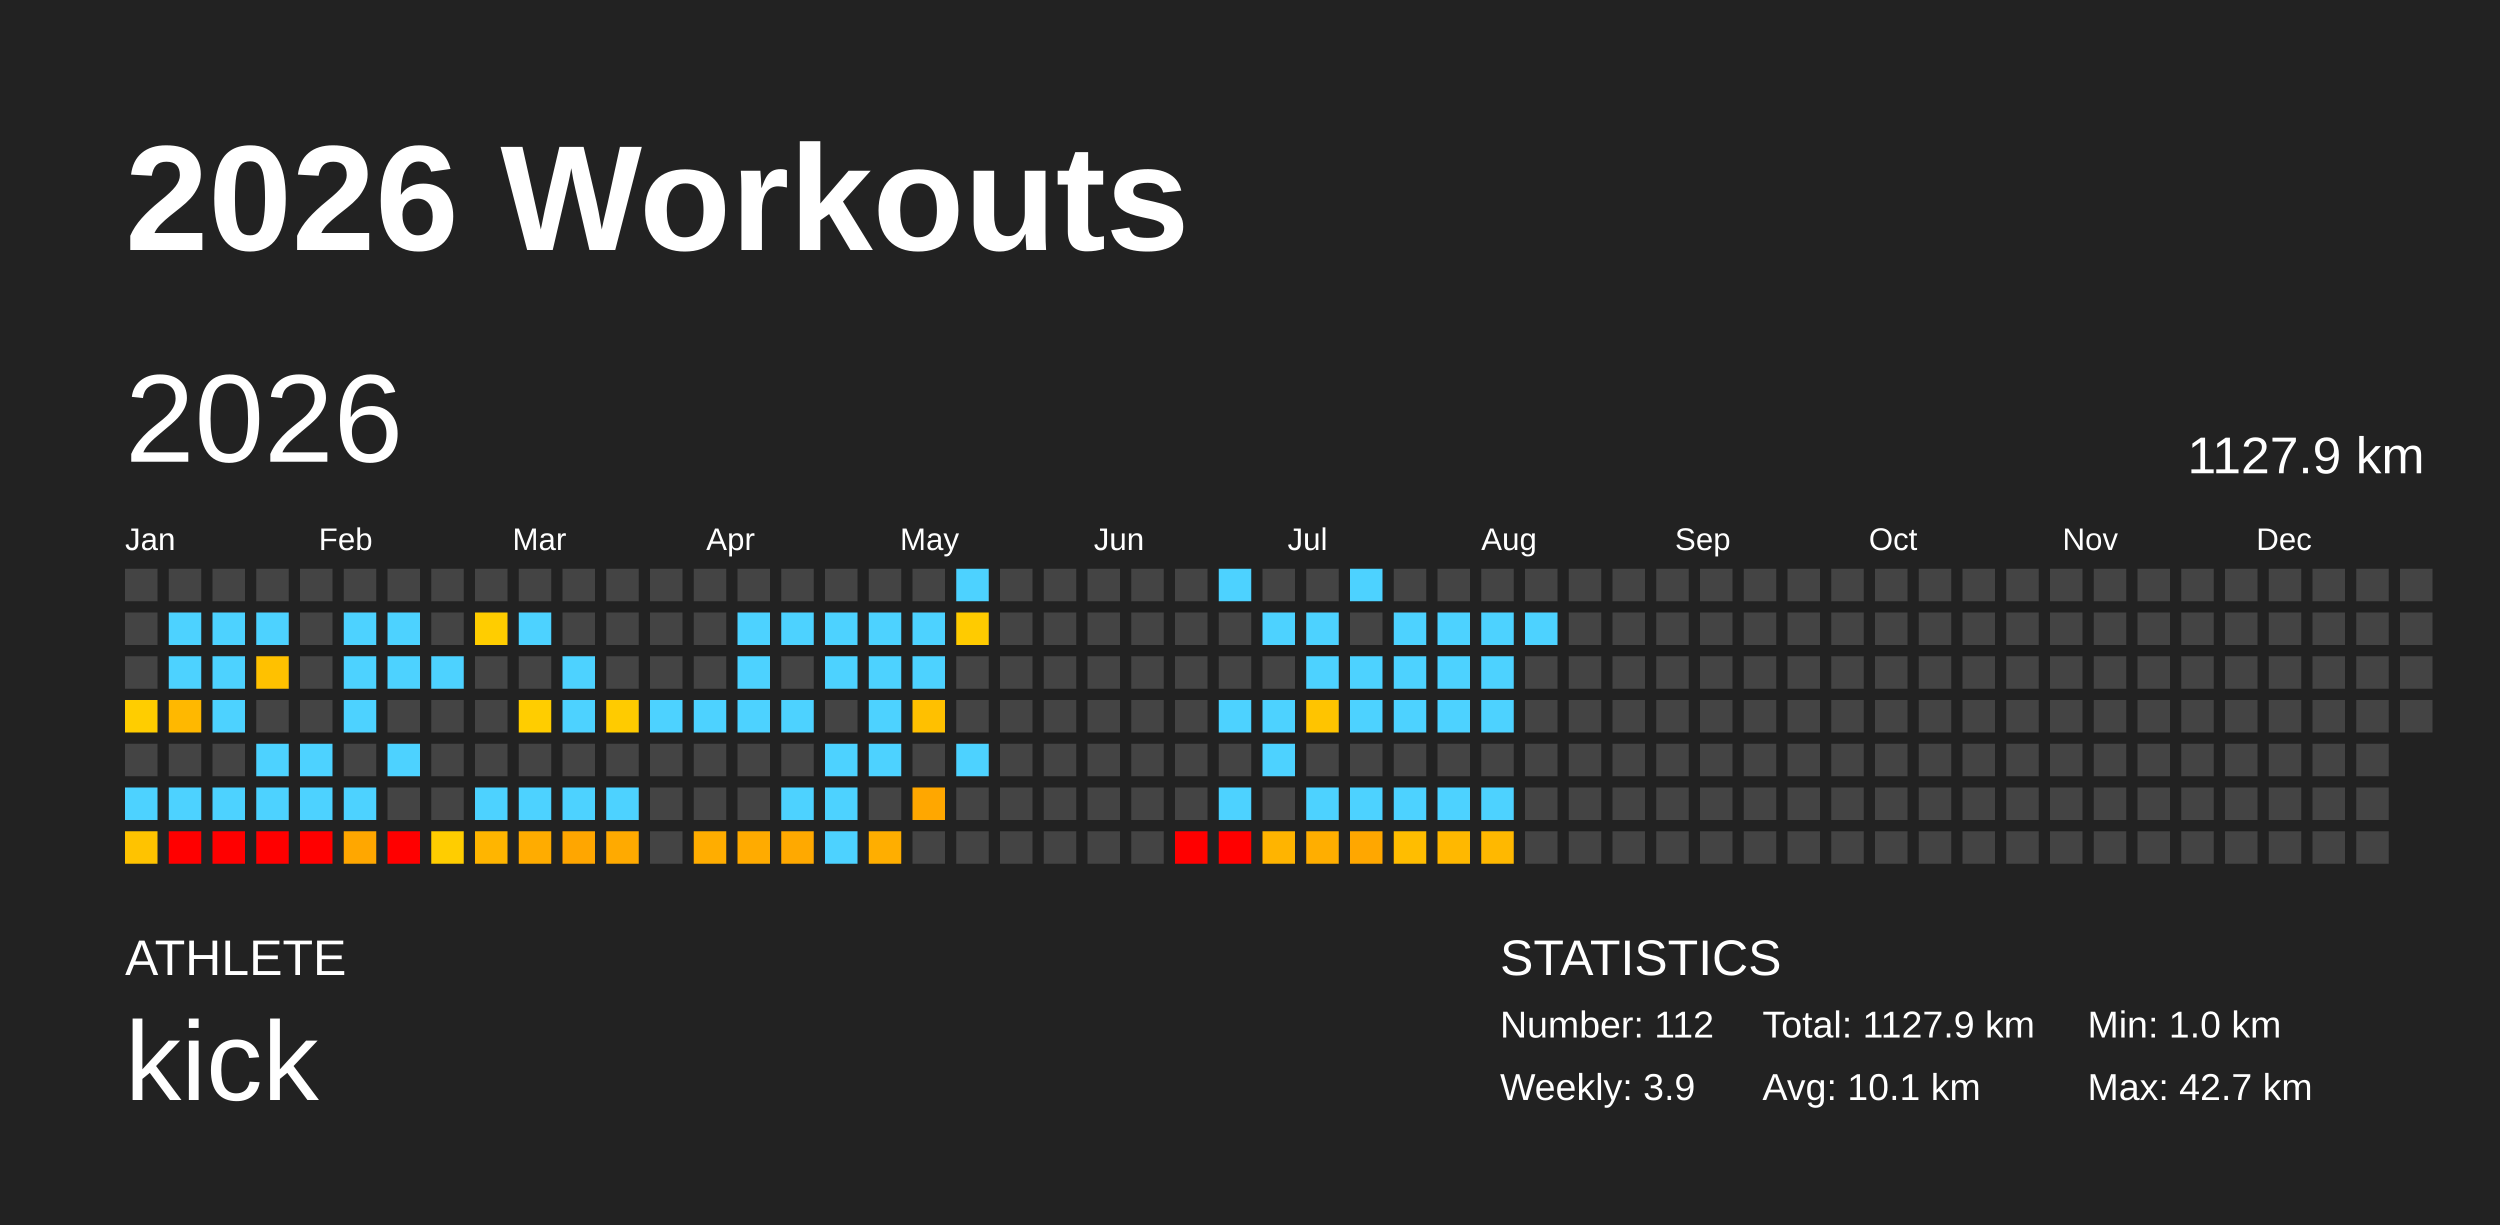
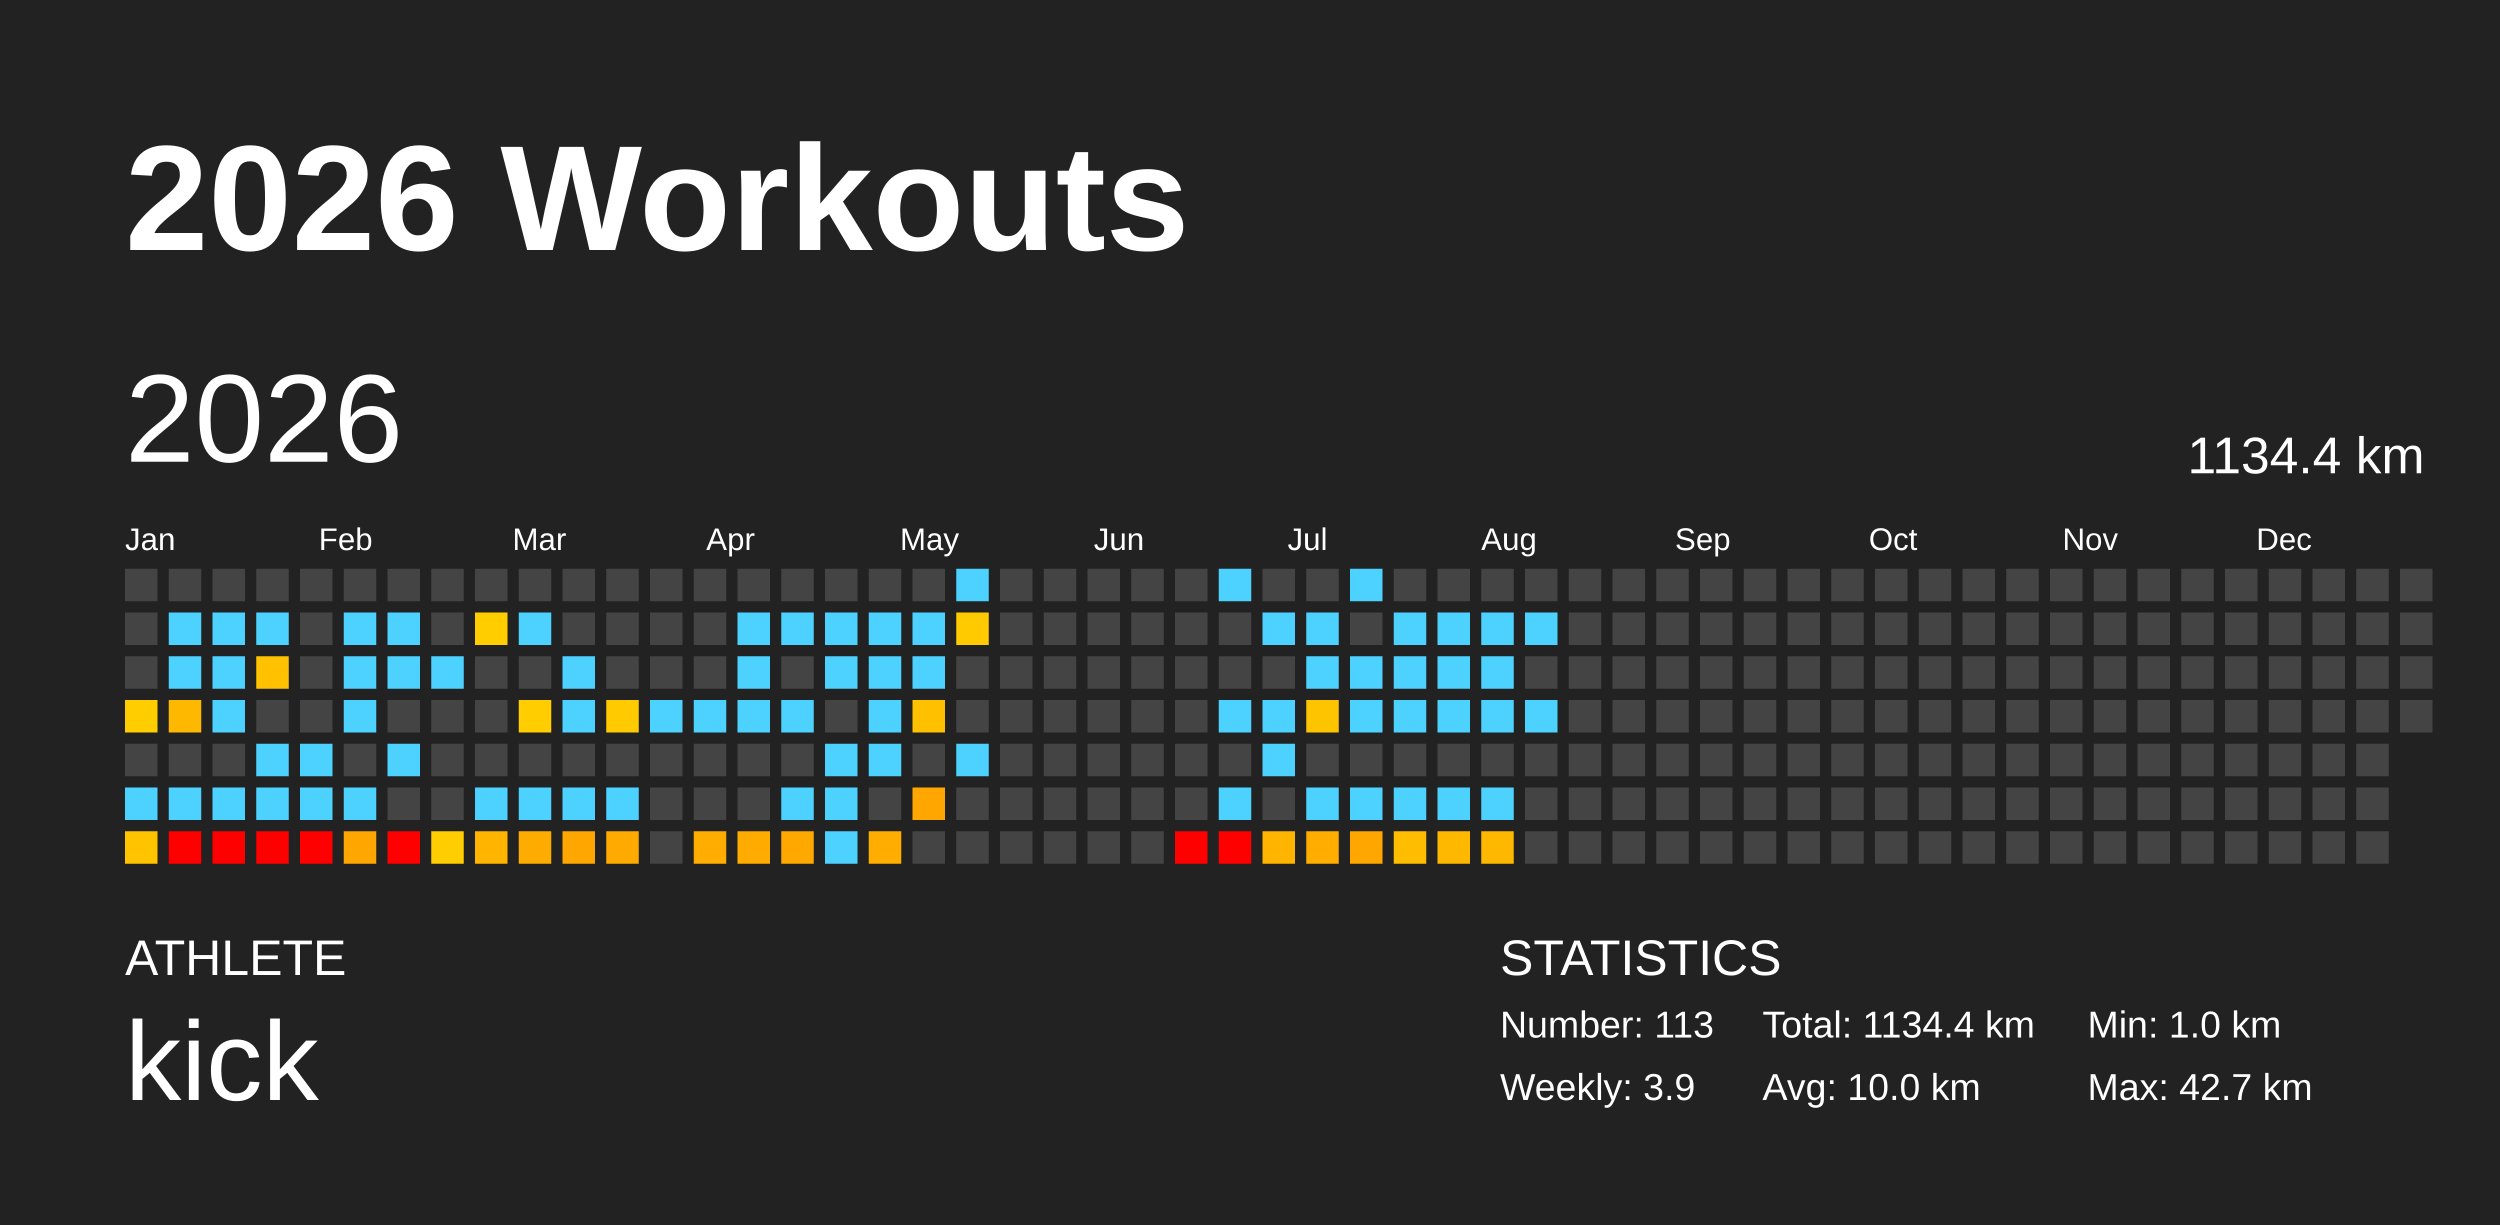
<svg xmlns="http://www.w3.org/2000/svg" baseProfile="full" height="98mm" version="1.1" viewBox="0,0,200,98" width="200mm">
  <defs />
  <rect fill="#222222" height="98" width="200" x="0" y="0" />
  <text fill="#FFFFFF" style="font-size:12px; font-family:Arial; font-weight:bold;" x="10" y="20">2026 Workouts</text>
  <text fill="#FFFFFF" style="font-size:4px; font-family:Arial" x="10" y="78">ATHLETE</text>
  <text fill="#FFFFFF" style="font-size:9px; font-family:Arial" x="10" y="88">kick</text>
  <text fill="#FFFFFF" style="font-size:4px; font-family:Arial" x="120" y="78">STATISTICS</text>
-   <text fill="#FFFFFF" style="font-size:3px; font-family:Arial" x="120" y="83">Number: 112</text>
+   <text fill="#FFFFFF" style="font-size:3px; font-family:Arial" x="120" y="83">Number: 113</text>
  <text fill="#FFFFFF" style="font-size:3px; font-family:Arial" x="120" y="88">Weekly: 3.9</text>
-   <text fill="#FFFFFF" style="font-size:3px; font-family:Arial" x="141" y="83">Total: 1127.9 km</text>
-   <text fill="#FFFFFF" style="font-size:3px; font-family:Arial" x="141" y="88">Avg: 10.1 km</text>
+   <text fill="#FFFFFF" style="font-size:3px; font-family:Arial" x="141" y="83">Total: 1134.4 km</text>
+   <text fill="#FFFFFF" style="font-size:3px; font-family:Arial" x="141" y="88">Avg: 10.0 km</text>
  <text fill="#FFFFFF" style="font-size:3px; font-family:Arial" x="167" y="83">Min: 1.0 km</text>
  <text fill="#FFFFFF" style="font-size:3px; font-family:Arial" x="167" y="88">Max: 42.7 km</text>
  <text dominant-baseline="hanging" fill="#FFFFFF" style="font-size:10.0px; font-family:Arial;" x="10" y="30">2026</text>
-   <text dominant-baseline="hanging" fill="#FFFFFF" style="font-size:4.125px; font-family:Arial;" x="175" y="35">1127.9 km</text>
+   <text dominant-baseline="hanging" fill="#FFFFFF" style="font-size:4.125px; font-family:Arial;" x="175" y="35">1134.4 km</text>
  <text fill="#FFFFFF" style="font-size:2.5px; font-family:Arial" x="10.0" y="44">Jan</text>
  <text fill="#FFFFFF" style="font-size:2.5px; font-family:Arial" x="25.5" y="44">Feb</text>
  <text fill="#FFFFFF" style="font-size:2.5px; font-family:Arial" x="41.0" y="44">Mar</text>
  <text fill="#FFFFFF" style="font-size:2.5px; font-family:Arial" x="56.5" y="44">Apr</text>
  <text fill="#FFFFFF" style="font-size:2.5px; font-family:Arial" x="72.0" y="44">May</text>
  <text fill="#FFFFFF" style="font-size:2.5px; font-family:Arial" x="87.5" y="44">Jun</text>
  <text fill="#FFFFFF" style="font-size:2.5px; font-family:Arial" x="103.0" y="44">Jul</text>
  <text fill="#FFFFFF" style="font-size:2.5px; font-family:Arial" x="118.5" y="44">Aug</text>
  <text fill="#FFFFFF" style="font-size:2.5px; font-family:Arial" x="134.0" y="44">Sep</text>
  <text fill="#FFFFFF" style="font-size:2.5px; font-family:Arial" x="149.5" y="44">Oct</text>
  <text fill="#FFFFFF" style="font-size:2.5px; font-family:Arial" x="165.0" y="44">Nov</text>
  <text fill="#FFFFFF" style="font-size:2.5px; font-family:Arial" x="180.5" y="44">Dec</text>
  <rect fill="#444444" height="2.6" width="2.6" x="10.0" y="45.5" />
  <rect fill="#444444" height="2.6" width="2.6" x="10.0" y="49.0" />
  <rect fill="#444444" height="2.6" width="2.6" x="10.0" y="52.5" />
  <rect fill="#ffcd00" height="2.6" width="2.6" x="10.0" y="56.0" />
  <rect fill="#444444" height="2.6" width="2.6" x="10.0" y="59.5" />
  <rect fill="#4dd2ff" height="2.6" width="2.6" x="10.0" y="63.0" />
  <rect fill="#ffc300" height="2.6" width="2.6" x="10.0" y="66.5" />
  <rect fill="#444444" height="2.6" width="2.6" x="13.5" y="45.5" />
  <rect fill="#4dd2ff" height="2.6" width="2.6" x="13.5" y="49.0" />
  <rect fill="#4dd2ff" height="2.6" width="2.6" x="13.5" y="52.5" />
  <rect fill="#ffb800" height="2.6" width="2.6" x="13.5" y="56.0" />
  <rect fill="#444444" height="2.6" width="2.6" x="13.5" y="59.5" />
  <rect fill="#4dd2ff" height="2.6" width="2.6" x="13.5" y="63.0" />
  <rect fill="red" height="2.6" width="2.6" x="13.5" y="66.5" />
  <rect fill="#444444" height="2.6" width="2.6" x="17.0" y="45.5" />
  <rect fill="#4dd2ff" height="2.6" width="2.6" x="17.0" y="49.0" />
  <rect fill="#4dd2ff" height="2.6" width="2.6" x="17.0" y="52.5" />
  <rect fill="#4dd2ff" height="2.6" width="2.6" x="17.0" y="56.0" />
  <rect fill="#444444" height="2.6" width="2.6" x="17.0" y="59.5" />
  <rect fill="#4dd2ff" height="2.6" width="2.6" x="17.0" y="63.0" />
  <rect fill="red" height="2.6" width="2.6" x="17.0" y="66.5" />
  <rect fill="#444444" height="2.6" width="2.6" x="20.5" y="45.5" />
  <rect fill="#4dd2ff" height="2.6" width="2.6" x="20.5" y="49.0" />
  <rect fill="#ffc100" height="2.6" width="2.6" x="20.5" y="52.5" />
  <rect fill="#444444" height="2.6" width="2.6" x="20.5" y="56.0" />
  <rect fill="#4dd2ff" height="2.6" width="2.6" x="20.5" y="59.5" />
  <rect fill="#4dd2ff" height="2.6" width="2.6" x="20.5" y="63.0" />
  <rect fill="red" height="2.6" width="2.6" x="20.5" y="66.5" />
  <rect fill="#444444" height="2.6" width="2.6" x="24.0" y="45.5" />
  <rect fill="#444444" height="2.6" width="2.6" x="24.0" y="49.0" />
  <rect fill="#444444" height="2.6" width="2.6" x="24.0" y="52.5" />
  <rect fill="#444444" height="2.6" width="2.6" x="24.0" y="56.0" />
  <rect fill="#4dd2ff" height="2.6" width="2.6" x="24.0" y="59.5" />
  <rect fill="#4dd2ff" height="2.6" width="2.6" x="24.0" y="63.0" />
  <rect fill="red" height="2.6" width="2.6" x="24.0" y="66.5" />
  <rect fill="#444444" height="2.6" width="2.6" x="27.5" y="45.5" />
  <rect fill="#4dd2ff" height="2.6" width="2.6" x="27.5" y="49.0" />
  <rect fill="#4dd2ff" height="2.6" width="2.6" x="27.5" y="52.5" />
  <rect fill="#4dd2ff" height="2.6" width="2.6" x="27.5" y="56.0" />
  <rect fill="#444444" height="2.6" width="2.6" x="27.5" y="59.5" />
  <rect fill="#4dd2ff" height="2.6" width="2.6" x="27.5" y="63.0" />
  <rect fill="#ffa700" height="2.6" width="2.6" x="27.5" y="66.5" />
  <rect fill="#444444" height="2.6" width="2.6" x="31.0" y="45.5" />
  <rect fill="#4dd2ff" height="2.6" width="2.6" x="31.0" y="49.0" />
  <rect fill="#4dd2ff" height="2.6" width="2.6" x="31.0" y="52.5" />
  <rect fill="#444444" height="2.6" width="2.6" x="31.0" y="56.0" />
  <rect fill="#4dd2ff" height="2.6" width="2.6" x="31.0" y="59.5" />
  <rect fill="#444444" height="2.6" width="2.6" x="31.0" y="63.0" />
  <rect fill="red" height="2.6" width="2.6" x="31.0" y="66.5" />
  <rect fill="#444444" height="2.6" width="2.6" x="34.5" y="45.5" />
  <rect fill="#444444" height="2.6" width="2.6" x="34.5" y="49.0" />
  <rect fill="#4dd2ff" height="2.6" width="2.6" x="34.5" y="52.5" />
  <rect fill="#444444" height="2.6" width="2.6" x="34.5" y="56.0" />
  <rect fill="#444444" height="2.6" width="2.6" x="34.5" y="59.5" />
  <rect fill="#444444" height="2.6" width="2.6" x="34.5" y="63.0" />
  <rect fill="#ffcd00" height="2.6" width="2.6" x="34.5" y="66.5" />
  <rect fill="#444444" height="2.6" width="2.6" x="38.0" y="45.5" />
  <rect fill="#ffcd00" height="2.6" width="2.6" x="38.0" y="49.0" />
  <rect fill="#444444" height="2.6" width="2.6" x="38.0" y="52.5" />
  <rect fill="#444444" height="2.6" width="2.6" x="38.0" y="56.0" />
  <rect fill="#444444" height="2.6" width="2.6" x="38.0" y="59.5" />
  <rect fill="#4dd2ff" height="2.6" width="2.6" x="38.0" y="63.0" />
  <rect fill="#ffb500" height="2.6" width="2.6" x="38.0" y="66.5" />
  <rect fill="#444444" height="2.6" width="2.6" x="41.5" y="45.5" />
  <rect fill="#4dd2ff" height="2.6" width="2.6" x="41.5" y="49.0" />
  <rect fill="#444444" height="2.6" width="2.6" x="41.5" y="52.5" />
  <rect fill="#ffcd00" height="2.6" width="2.6" x="41.5" y="56.0" />
  <rect fill="#444444" height="2.6" width="2.6" x="41.5" y="59.5" />
  <rect fill="#4dd2ff" height="2.6" width="2.6" x="41.5" y="63.0" />
  <rect fill="#ffac00" height="2.6" width="2.6" x="41.5" y="66.5" />
  <rect fill="#444444" height="2.6" width="2.6" x="45.0" y="45.5" />
  <rect fill="#444444" height="2.6" width="2.6" x="45.0" y="49.0" />
  <rect fill="#4dd2ff" height="2.6" width="2.6" x="45.0" y="52.5" />
  <rect fill="#4dd2ff" height="2.6" width="2.6" x="45.0" y="56.0" />
  <rect fill="#444444" height="2.6" width="2.6" x="45.0" y="59.5" />
  <rect fill="#4dd2ff" height="2.6" width="2.6" x="45.0" y="63.0" />
  <rect fill="#ffa600" height="2.6" width="2.6" x="45.0" y="66.5" />
  <rect fill="#444444" height="2.6" width="2.6" x="48.5" y="45.5" />
  <rect fill="#444444" height="2.6" width="2.6" x="48.5" y="49.0" />
  <rect fill="#444444" height="2.6" width="2.6" x="48.5" y="52.5" />
  <rect fill="#ffcb00" height="2.6" width="2.6" x="48.5" y="56.0" />
  <rect fill="#444444" height="2.6" width="2.6" x="48.5" y="59.5" />
  <rect fill="#4dd2ff" height="2.6" width="2.6" x="48.5" y="63.0" />
  <rect fill="#ffaa00" height="2.6" width="2.6" x="48.5" y="66.5" />
  <rect fill="#444444" height="2.6" width="2.6" x="52.0" y="45.5" />
  <rect fill="#444444" height="2.6" width="2.6" x="52.0" y="49.0" />
  <rect fill="#444444" height="2.6" width="2.6" x="52.0" y="52.5" />
  <rect fill="#4dd2ff" height="2.6" width="2.6" x="52.0" y="56.0" />
  <rect fill="#444444" height="2.6" width="2.6" x="52.0" y="59.5" />
  <rect fill="#444444" height="2.6" width="2.6" x="52.0" y="63.0" />
  <rect fill="#444444" height="2.6" width="2.6" x="52.0" y="66.5" />
  <rect fill="#444444" height="2.6" width="2.6" x="55.5" y="45.5" />
  <rect fill="#444444" height="2.6" width="2.6" x="55.5" y="49.0" />
  <rect fill="#444444" height="2.6" width="2.6" x="55.5" y="52.5" />
  <rect fill="#4dd2ff" height="2.6" width="2.6" x="55.5" y="56.0" />
  <rect fill="#444444" height="2.6" width="2.6" x="55.5" y="59.5" />
  <rect fill="#444444" height="2.6" width="2.6" x="55.5" y="63.0" />
  <rect fill="#ffad00" height="2.6" width="2.6" x="55.5" y="66.5" />
  <rect fill="#444444" height="2.6" width="2.6" x="59.0" y="45.5" />
  <rect fill="#4dd2ff" height="2.6" width="2.6" x="59.0" y="49.0" />
  <rect fill="#4dd2ff" height="2.6" width="2.6" x="59.0" y="52.5" />
  <rect fill="#4dd2ff" height="2.6" width="2.6" x="59.0" y="56.0" />
  <rect fill="#444444" height="2.6" width="2.6" x="59.0" y="59.5" />
  <rect fill="#444444" height="2.6" width="2.6" x="59.0" y="63.0" />
  <rect fill="#ffab00" height="2.6" width="2.6" x="59.0" y="66.5" />
  <rect fill="#444444" height="2.6" width="2.6" x="62.5" y="45.5" />
  <rect fill="#4dd2ff" height="2.6" width="2.6" x="62.5" y="49.0" />
  <rect fill="#444444" height="2.6" width="2.6" x="62.5" y="52.5" />
  <rect fill="#4dd2ff" height="2.6" width="2.6" x="62.5" y="56.0" />
  <rect fill="#444444" height="2.6" width="2.6" x="62.5" y="59.5" />
  <rect fill="#4dd2ff" height="2.6" width="2.6" x="62.5" y="63.0" />
  <rect fill="#ffa900" height="2.6" width="2.6" x="62.5" y="66.5" />
  <rect fill="#444444" height="2.6" width="2.6" x="66.0" y="45.5" />
  <rect fill="#4dd2ff" height="2.6" width="2.6" x="66.0" y="49.0" />
  <rect fill="#4dd2ff" height="2.6" width="2.6" x="66.0" y="52.5" />
  <rect fill="#444444" height="2.6" width="2.6" x="66.0" y="56.0" />
  <rect fill="#4dd2ff" height="2.6" width="2.6" x="66.0" y="59.5" />
  <rect fill="#4dd2ff" height="2.6" width="2.6" x="66.0" y="63.0" />
  <rect fill="#4dd2ff" height="2.6" width="2.6" x="66.0" y="66.5" />
  <rect fill="#444444" height="2.6" width="2.6" x="69.5" y="45.5" />
  <rect fill="#4dd2ff" height="2.6" width="2.6" x="69.5" y="49.0" />
  <rect fill="#4dd2ff" height="2.6" width="2.6" x="69.5" y="52.5" />
  <rect fill="#4dd2ff" height="2.6" width="2.6" x="69.5" y="56.0" />
  <rect fill="#4dd2ff" height="2.6" width="2.6" x="69.5" y="59.5" />
  <rect fill="#444444" height="2.6" width="2.6" x="69.5" y="63.0" />
  <rect fill="#ffae00" height="2.6" width="2.6" x="69.5" y="66.5" />
  <rect fill="#444444" height="2.6" width="2.6" x="73.0" y="45.5" />
  <rect fill="#4dd2ff" height="2.6" width="2.6" x="73.0" y="49.0" />
  <rect fill="#4dd2ff" height="2.6" width="2.6" x="73.0" y="52.5" />
  <rect fill="#ffc000" height="2.6" width="2.6" x="73.0" y="56.0" />
  <rect fill="#444444" height="2.6" width="2.6" x="73.0" y="59.5" />
  <rect fill="#ffa700" height="2.6" width="2.6" x="73.0" y="63.0" />
  <rect fill="#444444" height="2.6" width="2.6" x="73.0" y="66.5" />
  <rect fill="#4dd2ff" height="2.6" width="2.6" x="76.5" y="45.5" />
  <rect fill="#ffcb00" height="2.6" width="2.6" x="76.5" y="49.0" />
  <rect fill="#444444" height="2.6" width="2.6" x="76.5" y="52.5" />
  <rect fill="#444444" height="2.6" width="2.6" x="76.5" y="56.0" />
  <rect fill="#4dd2ff" height="2.6" width="2.6" x="76.5" y="59.5" />
  <rect fill="#444444" height="2.6" width="2.6" x="76.5" y="63.0" />
  <rect fill="#444444" height="2.6" width="2.6" x="76.5" y="66.5" />
  <rect fill="#444444" height="2.6" width="2.6" x="80.0" y="45.5" />
  <rect fill="#444444" height="2.6" width="2.6" x="80.0" y="49.0" />
  <rect fill="#444444" height="2.6" width="2.6" x="80.0" y="52.5" />
  <rect fill="#444444" height="2.6" width="2.6" x="80.0" y="56.0" />
  <rect fill="#444444" height="2.6" width="2.6" x="80.0" y="59.5" />
  <rect fill="#444444" height="2.6" width="2.6" x="80.0" y="63.0" />
  <rect fill="#444444" height="2.6" width="2.6" x="80.0" y="66.5" />
  <rect fill="#444444" height="2.6" width="2.6" x="83.5" y="45.5" />
  <rect fill="#444444" height="2.6" width="2.6" x="83.5" y="49.0" />
  <rect fill="#444444" height="2.6" width="2.6" x="83.5" y="52.5" />
  <rect fill="#444444" height="2.6" width="2.6" x="83.5" y="56.0" />
  <rect fill="#444444" height="2.6" width="2.6" x="83.5" y="59.5" />
  <rect fill="#444444" height="2.6" width="2.6" x="83.5" y="63.0" />
  <rect fill="#444444" height="2.6" width="2.6" x="83.5" y="66.5" />
  <rect fill="#444444" height="2.6" width="2.6" x="87.0" y="45.5" />
  <rect fill="#444444" height="2.6" width="2.6" x="87.0" y="49.0" />
  <rect fill="#444444" height="2.6" width="2.6" x="87.0" y="52.5" />
  <rect fill="#444444" height="2.6" width="2.6" x="87.0" y="56.0" />
  <rect fill="#444444" height="2.6" width="2.6" x="87.0" y="59.5" />
  <rect fill="#444444" height="2.6" width="2.6" x="87.0" y="63.0" />
  <rect fill="#444444" height="2.6" width="2.6" x="87.0" y="66.5" />
  <rect fill="#444444" height="2.6" width="2.6" x="90.5" y="45.5" />
  <rect fill="#444444" height="2.6" width="2.6" x="90.5" y="49.0" />
  <rect fill="#444444" height="2.6" width="2.6" x="90.5" y="52.5" />
  <rect fill="#444444" height="2.6" width="2.6" x="90.5" y="56.0" />
  <rect fill="#444444" height="2.6" width="2.6" x="90.5" y="59.5" />
  <rect fill="#444444" height="2.6" width="2.6" x="90.5" y="63.0" />
  <rect fill="#444444" height="2.6" width="2.6" x="90.5" y="66.5" />
  <rect fill="#444444" height="2.6" width="2.6" x="94.0" y="45.5" />
  <rect fill="#444444" height="2.6" width="2.6" x="94.0" y="49.0" />
  <rect fill="#444444" height="2.6" width="2.6" x="94.0" y="52.5" />
  <rect fill="#444444" height="2.6" width="2.6" x="94.0" y="56.0" />
  <rect fill="#444444" height="2.6" width="2.6" x="94.0" y="59.5" />
  <rect fill="#444444" height="2.6" width="2.6" x="94.0" y="63.0" />
  <rect fill="red" height="2.6" width="2.6" x="94.0" y="66.5" />
  <rect fill="#4dd2ff" height="2.6" width="2.6" x="97.5" y="45.5" />
  <rect fill="#444444" height="2.6" width="2.6" x="97.5" y="49.0" />
  <rect fill="#444444" height="2.6" width="2.6" x="97.5" y="52.5" />
  <rect fill="#4dd2ff" height="2.6" width="2.6" x="97.5" y="56.0" />
  <rect fill="#444444" height="2.6" width="2.6" x="97.5" y="59.5" />
  <rect fill="#4dd2ff" height="2.6" width="2.6" x="97.5" y="63.0" />
  <rect fill="red" height="2.6" width="2.6" x="97.5" y="66.5" />
  <rect fill="#444444" height="2.6" width="2.6" x="101.0" y="45.5" />
  <rect fill="#4dd2ff" height="2.6" width="2.6" x="101.0" y="49.0" />
  <rect fill="#444444" height="2.6" width="2.6" x="101.0" y="52.5" />
  <rect fill="#4dd2ff" height="2.6" width="2.6" x="101.0" y="56.0" />
  <rect fill="#4dd2ff" height="2.6" width="2.6" x="101.0" y="59.5" />
  <rect fill="#444444" height="2.6" width="2.6" x="101.0" y="63.0" />
  <rect fill="#ffb400" height="2.6" width="2.6" x="101.0" y="66.5" />
  <rect fill="#444444" height="2.6" width="2.6" x="104.5" y="45.5" />
  <rect fill="#4dd2ff" height="2.6" width="2.6" x="104.5" y="49.0" />
  <rect fill="#4dd2ff" height="2.6" width="2.6" x="104.5" y="52.5" />
  <rect fill="#ffc400" height="2.6" width="2.6" x="104.5" y="56.0" />
  <rect fill="#444444" height="2.6" width="2.6" x="104.5" y="59.5" />
  <rect fill="#4dd2ff" height="2.6" width="2.6" x="104.5" y="63.0" />
  <rect fill="#ffae00" height="2.6" width="2.6" x="104.5" y="66.5" />
  <rect fill="#4dd2ff" height="2.6" width="2.6" x="108.0" y="45.5" />
  <rect fill="#444444" height="2.6" width="2.6" x="108.0" y="49.0" />
  <rect fill="#4dd2ff" height="2.6" width="2.6" x="108.0" y="52.5" />
  <rect fill="#4dd2ff" height="2.6" width="2.6" x="108.0" y="56.0" />
  <rect fill="#444444" height="2.6" width="2.6" x="108.0" y="59.5" />
  <rect fill="#4dd2ff" height="2.6" width="2.6" x="108.0" y="63.0" />
  <rect fill="#ffa700" height="2.6" width="2.6" x="108.0" y="66.5" />
  <rect fill="#444444" height="2.6" width="2.6" x="111.5" y="45.5" />
  <rect fill="#4dd2ff" height="2.6" width="2.6" x="111.5" y="49.0" />
  <rect fill="#4dd2ff" height="2.6" width="2.6" x="111.5" y="52.5" />
  <rect fill="#4dd2ff" height="2.6" width="2.6" x="111.5" y="56.0" />
  <rect fill="#444444" height="2.6" width="2.6" x="111.5" y="59.5" />
  <rect fill="#4dd2ff" height="2.6" width="2.6" x="111.5" y="63.0" />
  <rect fill="#ffbd00" height="2.6" width="2.6" x="111.5" y="66.5" />
  <rect fill="#444444" height="2.6" width="2.6" x="115.0" y="45.5" />
  <rect fill="#4dd2ff" height="2.6" width="2.6" x="115.0" y="49.0" />
  <rect fill="#4dd2ff" height="2.6" width="2.6" x="115.0" y="52.5" />
  <rect fill="#4dd2ff" height="2.6" width="2.6" x="115.0" y="56.0" />
  <rect fill="#444444" height="2.6" width="2.6" x="115.0" y="59.5" />
  <rect fill="#4dd2ff" height="2.6" width="2.6" x="115.0" y="63.0" />
  <rect fill="#ffb800" height="2.6" width="2.6" x="115.0" y="66.5" />
  <rect fill="#444444" height="2.6" width="2.6" x="118.5" y="45.5" />
  <rect fill="#4dd2ff" height="2.6" width="2.6" x="118.5" y="49.0" />
  <rect fill="#4dd2ff" height="2.6" width="2.6" x="118.5" y="52.5" />
  <rect fill="#4dd2ff" height="2.6" width="2.6" x="118.5" y="56.0" />
  <rect fill="#444444" height="2.6" width="2.6" x="118.5" y="59.5" />
  <rect fill="#4dd2ff" height="2.6" width="2.6" x="118.5" y="63.0" />
  <rect fill="#ffb800" height="2.6" width="2.6" x="118.5" y="66.5" />
  <rect fill="#444444" height="2.6" width="2.6" x="122.0" y="45.5" />
  <rect fill="#4dd2ff" height="2.6" width="2.6" x="122.0" y="49.0" />
  <rect fill="#444444" height="2.6" width="2.6" x="122.0" y="52.5" />
-   <rect fill="#444444" height="2.6" width="2.6" x="122.0" y="56.0" />
+   <rect fill="#4dd2ff" height="2.6" width="2.6" x="122.0" y="56.0" />
  <rect fill="#444444" height="2.6" width="2.6" x="122.0" y="59.5" />
  <rect fill="#444444" height="2.6" width="2.6" x="122.0" y="63.0" />
  <rect fill="#444444" height="2.6" width="2.6" x="122.0" y="66.5" />
  <rect fill="#444444" height="2.6" width="2.6" x="125.5" y="45.5" />
  <rect fill="#444444" height="2.6" width="2.6" x="125.5" y="49.0" />
  <rect fill="#444444" height="2.6" width="2.6" x="125.5" y="52.5" />
  <rect fill="#444444" height="2.6" width="2.6" x="125.5" y="56.0" />
  <rect fill="#444444" height="2.6" width="2.6" x="125.5" y="59.5" />
  <rect fill="#444444" height="2.6" width="2.6" x="125.5" y="63.0" />
  <rect fill="#444444" height="2.6" width="2.6" x="125.5" y="66.5" />
  <rect fill="#444444" height="2.6" width="2.6" x="129.0" y="45.5" />
  <rect fill="#444444" height="2.6" width="2.6" x="129.0" y="49.0" />
  <rect fill="#444444" height="2.6" width="2.6" x="129.0" y="52.5" />
  <rect fill="#444444" height="2.6" width="2.6" x="129.0" y="56.0" />
  <rect fill="#444444" height="2.6" width="2.6" x="129.0" y="59.5" />
  <rect fill="#444444" height="2.6" width="2.6" x="129.0" y="63.0" />
  <rect fill="#444444" height="2.6" width="2.6" x="129.0" y="66.5" />
  <rect fill="#444444" height="2.6" width="2.6" x="132.5" y="45.5" />
  <rect fill="#444444" height="2.6" width="2.6" x="132.5" y="49.0" />
  <rect fill="#444444" height="2.6" width="2.6" x="132.5" y="52.5" />
  <rect fill="#444444" height="2.6" width="2.6" x="132.5" y="56.0" />
  <rect fill="#444444" height="2.6" width="2.6" x="132.5" y="59.5" />
  <rect fill="#444444" height="2.6" width="2.6" x="132.5" y="63.0" />
  <rect fill="#444444" height="2.6" width="2.6" x="132.5" y="66.5" />
  <rect fill="#444444" height="2.6" width="2.6" x="136.0" y="45.5" />
  <rect fill="#444444" height="2.6" width="2.6" x="136.0" y="49.0" />
  <rect fill="#444444" height="2.6" width="2.6" x="136.0" y="52.5" />
  <rect fill="#444444" height="2.6" width="2.6" x="136.0" y="56.0" />
  <rect fill="#444444" height="2.6" width="2.6" x="136.0" y="59.5" />
  <rect fill="#444444" height="2.6" width="2.6" x="136.0" y="63.0" />
  <rect fill="#444444" height="2.6" width="2.6" x="136.0" y="66.5" />
  <rect fill="#444444" height="2.6" width="2.6" x="139.5" y="45.5" />
  <rect fill="#444444" height="2.6" width="2.6" x="139.5" y="49.0" />
  <rect fill="#444444" height="2.6" width="2.6" x="139.5" y="52.5" />
  <rect fill="#444444" height="2.6" width="2.6" x="139.5" y="56.0" />
  <rect fill="#444444" height="2.6" width="2.6" x="139.5" y="59.5" />
  <rect fill="#444444" height="2.6" width="2.6" x="139.5" y="63.0" />
  <rect fill="#444444" height="2.6" width="2.6" x="139.5" y="66.5" />
  <rect fill="#444444" height="2.6" width="2.6" x="143.0" y="45.5" />
  <rect fill="#444444" height="2.6" width="2.6" x="143.0" y="49.0" />
  <rect fill="#444444" height="2.6" width="2.6" x="143.0" y="52.5" />
  <rect fill="#444444" height="2.6" width="2.6" x="143.0" y="56.0" />
  <rect fill="#444444" height="2.6" width="2.6" x="143.0" y="59.5" />
  <rect fill="#444444" height="2.6" width="2.6" x="143.0" y="63.0" />
  <rect fill="#444444" height="2.6" width="2.6" x="143.0" y="66.5" />
  <rect fill="#444444" height="2.6" width="2.6" x="146.5" y="45.5" />
  <rect fill="#444444" height="2.6" width="2.6" x="146.5" y="49.0" />
  <rect fill="#444444" height="2.6" width="2.6" x="146.5" y="52.5" />
  <rect fill="#444444" height="2.6" width="2.6" x="146.5" y="56.0" />
  <rect fill="#444444" height="2.6" width="2.6" x="146.5" y="59.5" />
  <rect fill="#444444" height="2.6" width="2.6" x="146.5" y="63.0" />
  <rect fill="#444444" height="2.6" width="2.6" x="146.5" y="66.5" />
  <rect fill="#444444" height="2.6" width="2.6" x="150.0" y="45.5" />
  <rect fill="#444444" height="2.6" width="2.6" x="150.0" y="49.0" />
  <rect fill="#444444" height="2.6" width="2.6" x="150.0" y="52.5" />
  <rect fill="#444444" height="2.6" width="2.6" x="150.0" y="56.0" />
  <rect fill="#444444" height="2.6" width="2.6" x="150.0" y="59.5" />
  <rect fill="#444444" height="2.6" width="2.6" x="150.0" y="63.0" />
  <rect fill="#444444" height="2.6" width="2.6" x="150.0" y="66.5" />
  <rect fill="#444444" height="2.6" width="2.6" x="153.5" y="45.5" />
  <rect fill="#444444" height="2.6" width="2.6" x="153.5" y="49.0" />
  <rect fill="#444444" height="2.6" width="2.6" x="153.5" y="52.5" />
  <rect fill="#444444" height="2.6" width="2.6" x="153.5" y="56.0" />
  <rect fill="#444444" height="2.6" width="2.6" x="153.5" y="59.5" />
  <rect fill="#444444" height="2.6" width="2.6" x="153.5" y="63.0" />
  <rect fill="#444444" height="2.6" width="2.6" x="153.5" y="66.5" />
  <rect fill="#444444" height="2.6" width="2.6" x="157.0" y="45.5" />
  <rect fill="#444444" height="2.6" width="2.6" x="157.0" y="49.0" />
  <rect fill="#444444" height="2.6" width="2.6" x="157.0" y="52.5" />
  <rect fill="#444444" height="2.6" width="2.6" x="157.0" y="56.0" />
  <rect fill="#444444" height="2.6" width="2.6" x="157.0" y="59.5" />
  <rect fill="#444444" height="2.6" width="2.6" x="157.0" y="63.0" />
  <rect fill="#444444" height="2.6" width="2.6" x="157.0" y="66.5" />
  <rect fill="#444444" height="2.6" width="2.6" x="160.5" y="45.5" />
  <rect fill="#444444" height="2.6" width="2.6" x="160.5" y="49.0" />
  <rect fill="#444444" height="2.6" width="2.6" x="160.5" y="52.5" />
  <rect fill="#444444" height="2.6" width="2.6" x="160.5" y="56.0" />
  <rect fill="#444444" height="2.6" width="2.6" x="160.5" y="59.5" />
  <rect fill="#444444" height="2.6" width="2.6" x="160.5" y="63.0" />
  <rect fill="#444444" height="2.6" width="2.6" x="160.5" y="66.5" />
  <rect fill="#444444" height="2.6" width="2.6" x="164.0" y="45.5" />
  <rect fill="#444444" height="2.6" width="2.6" x="164.0" y="49.0" />
  <rect fill="#444444" height="2.6" width="2.6" x="164.0" y="52.5" />
  <rect fill="#444444" height="2.6" width="2.6" x="164.0" y="56.0" />
  <rect fill="#444444" height="2.6" width="2.6" x="164.0" y="59.5" />
  <rect fill="#444444" height="2.6" width="2.6" x="164.0" y="63.0" />
  <rect fill="#444444" height="2.6" width="2.6" x="164.0" y="66.5" />
  <rect fill="#444444" height="2.6" width="2.6" x="167.5" y="45.5" />
  <rect fill="#444444" height="2.6" width="2.6" x="167.5" y="49.0" />
  <rect fill="#444444" height="2.6" width="2.6" x="167.5" y="52.5" />
  <rect fill="#444444" height="2.6" width="2.6" x="167.5" y="56.0" />
  <rect fill="#444444" height="2.6" width="2.6" x="167.5" y="59.5" />
  <rect fill="#444444" height="2.6" width="2.6" x="167.5" y="63.0" />
  <rect fill="#444444" height="2.6" width="2.6" x="167.5" y="66.5" />
  <rect fill="#444444" height="2.6" width="2.6" x="171.0" y="45.5" />
  <rect fill="#444444" height="2.6" width="2.6" x="171.0" y="49.0" />
  <rect fill="#444444" height="2.6" width="2.6" x="171.0" y="52.5" />
  <rect fill="#444444" height="2.6" width="2.6" x="171.0" y="56.0" />
  <rect fill="#444444" height="2.6" width="2.6" x="171.0" y="59.5" />
  <rect fill="#444444" height="2.6" width="2.6" x="171.0" y="63.0" />
  <rect fill="#444444" height="2.6" width="2.6" x="171.0" y="66.5" />
  <rect fill="#444444" height="2.6" width="2.6" x="174.5" y="45.5" />
  <rect fill="#444444" height="2.6" width="2.6" x="174.5" y="49.0" />
  <rect fill="#444444" height="2.6" width="2.6" x="174.5" y="52.5" />
  <rect fill="#444444" height="2.6" width="2.6" x="174.5" y="56.0" />
  <rect fill="#444444" height="2.6" width="2.6" x="174.5" y="59.5" />
  <rect fill="#444444" height="2.6" width="2.6" x="174.5" y="63.0" />
  <rect fill="#444444" height="2.6" width="2.6" x="174.5" y="66.5" />
  <rect fill="#444444" height="2.6" width="2.6" x="178.0" y="45.5" />
  <rect fill="#444444" height="2.6" width="2.6" x="178.0" y="49.0" />
  <rect fill="#444444" height="2.6" width="2.6" x="178.0" y="52.5" />
  <rect fill="#444444" height="2.6" width="2.6" x="178.0" y="56.0" />
  <rect fill="#444444" height="2.6" width="2.6" x="178.0" y="59.5" />
  <rect fill="#444444" height="2.6" width="2.6" x="178.0" y="63.0" />
  <rect fill="#444444" height="2.6" width="2.6" x="178.0" y="66.5" />
  <rect fill="#444444" height="2.6" width="2.6" x="181.5" y="45.5" />
  <rect fill="#444444" height="2.6" width="2.6" x="181.5" y="49.0" />
  <rect fill="#444444" height="2.6" width="2.6" x="181.5" y="52.5" />
  <rect fill="#444444" height="2.6" width="2.6" x="181.5" y="56.0" />
  <rect fill="#444444" height="2.6" width="2.6" x="181.5" y="59.5" />
  <rect fill="#444444" height="2.6" width="2.6" x="181.5" y="63.0" />
  <rect fill="#444444" height="2.6" width="2.6" x="181.5" y="66.5" />
  <rect fill="#444444" height="2.6" width="2.6" x="185.0" y="45.5" />
  <rect fill="#444444" height="2.6" width="2.6" x="185.0" y="49.0" />
  <rect fill="#444444" height="2.6" width="2.6" x="185.0" y="52.5" />
  <rect fill="#444444" height="2.6" width="2.6" x="185.0" y="56.0" />
  <rect fill="#444444" height="2.6" width="2.6" x="185.0" y="59.5" />
  <rect fill="#444444" height="2.6" width="2.6" x="185.0" y="63.0" />
  <rect fill="#444444" height="2.6" width="2.6" x="185.0" y="66.5" />
  <rect fill="#444444" height="2.6" width="2.6" x="188.5" y="45.5" />
  <rect fill="#444444" height="2.6" width="2.6" x="188.5" y="49.0" />
  <rect fill="#444444" height="2.6" width="2.6" x="188.5" y="52.5" />
  <rect fill="#444444" height="2.6" width="2.6" x="188.5" y="56.0" />
  <rect fill="#444444" height="2.6" width="2.6" x="188.5" y="59.5" />
  <rect fill="#444444" height="2.6" width="2.6" x="188.5" y="63.0" />
  <rect fill="#444444" height="2.6" width="2.6" x="188.5" y="66.5" />
  <rect fill="#444444" height="2.6" width="2.6" x="192.0" y="45.5" />
  <rect fill="#444444" height="2.6" width="2.6" x="192.0" y="49.0" />
  <rect fill="#444444" height="2.6" width="2.6" x="192.0" y="52.5" />
  <rect fill="#444444" height="2.6" width="2.6" x="192.0" y="56.0" />
</svg>
